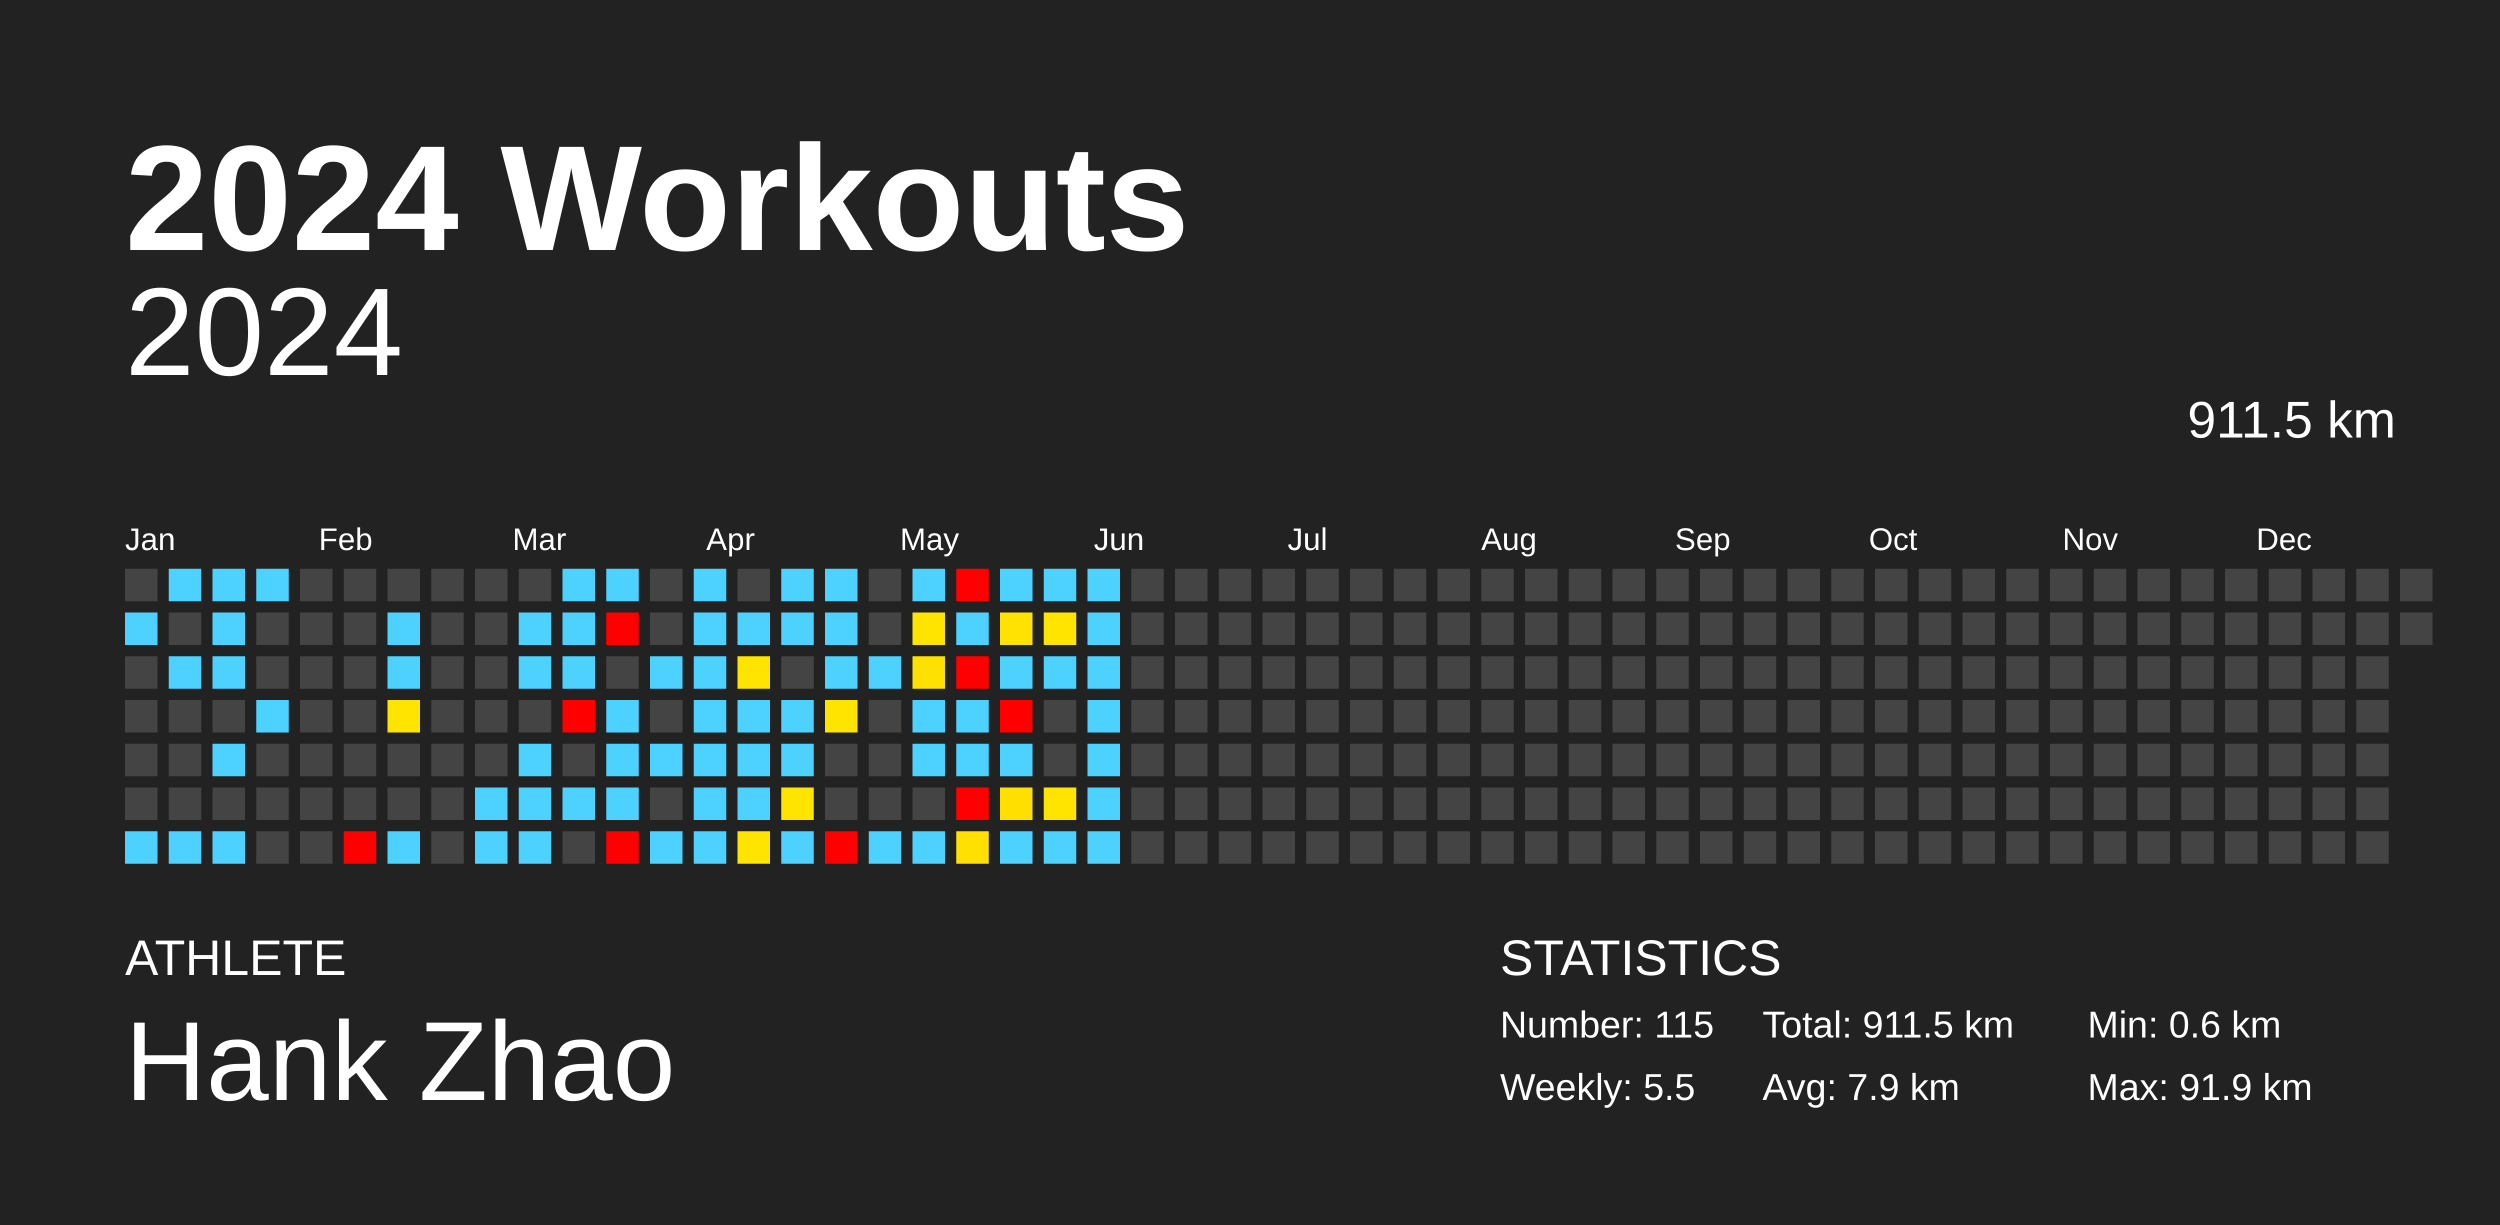
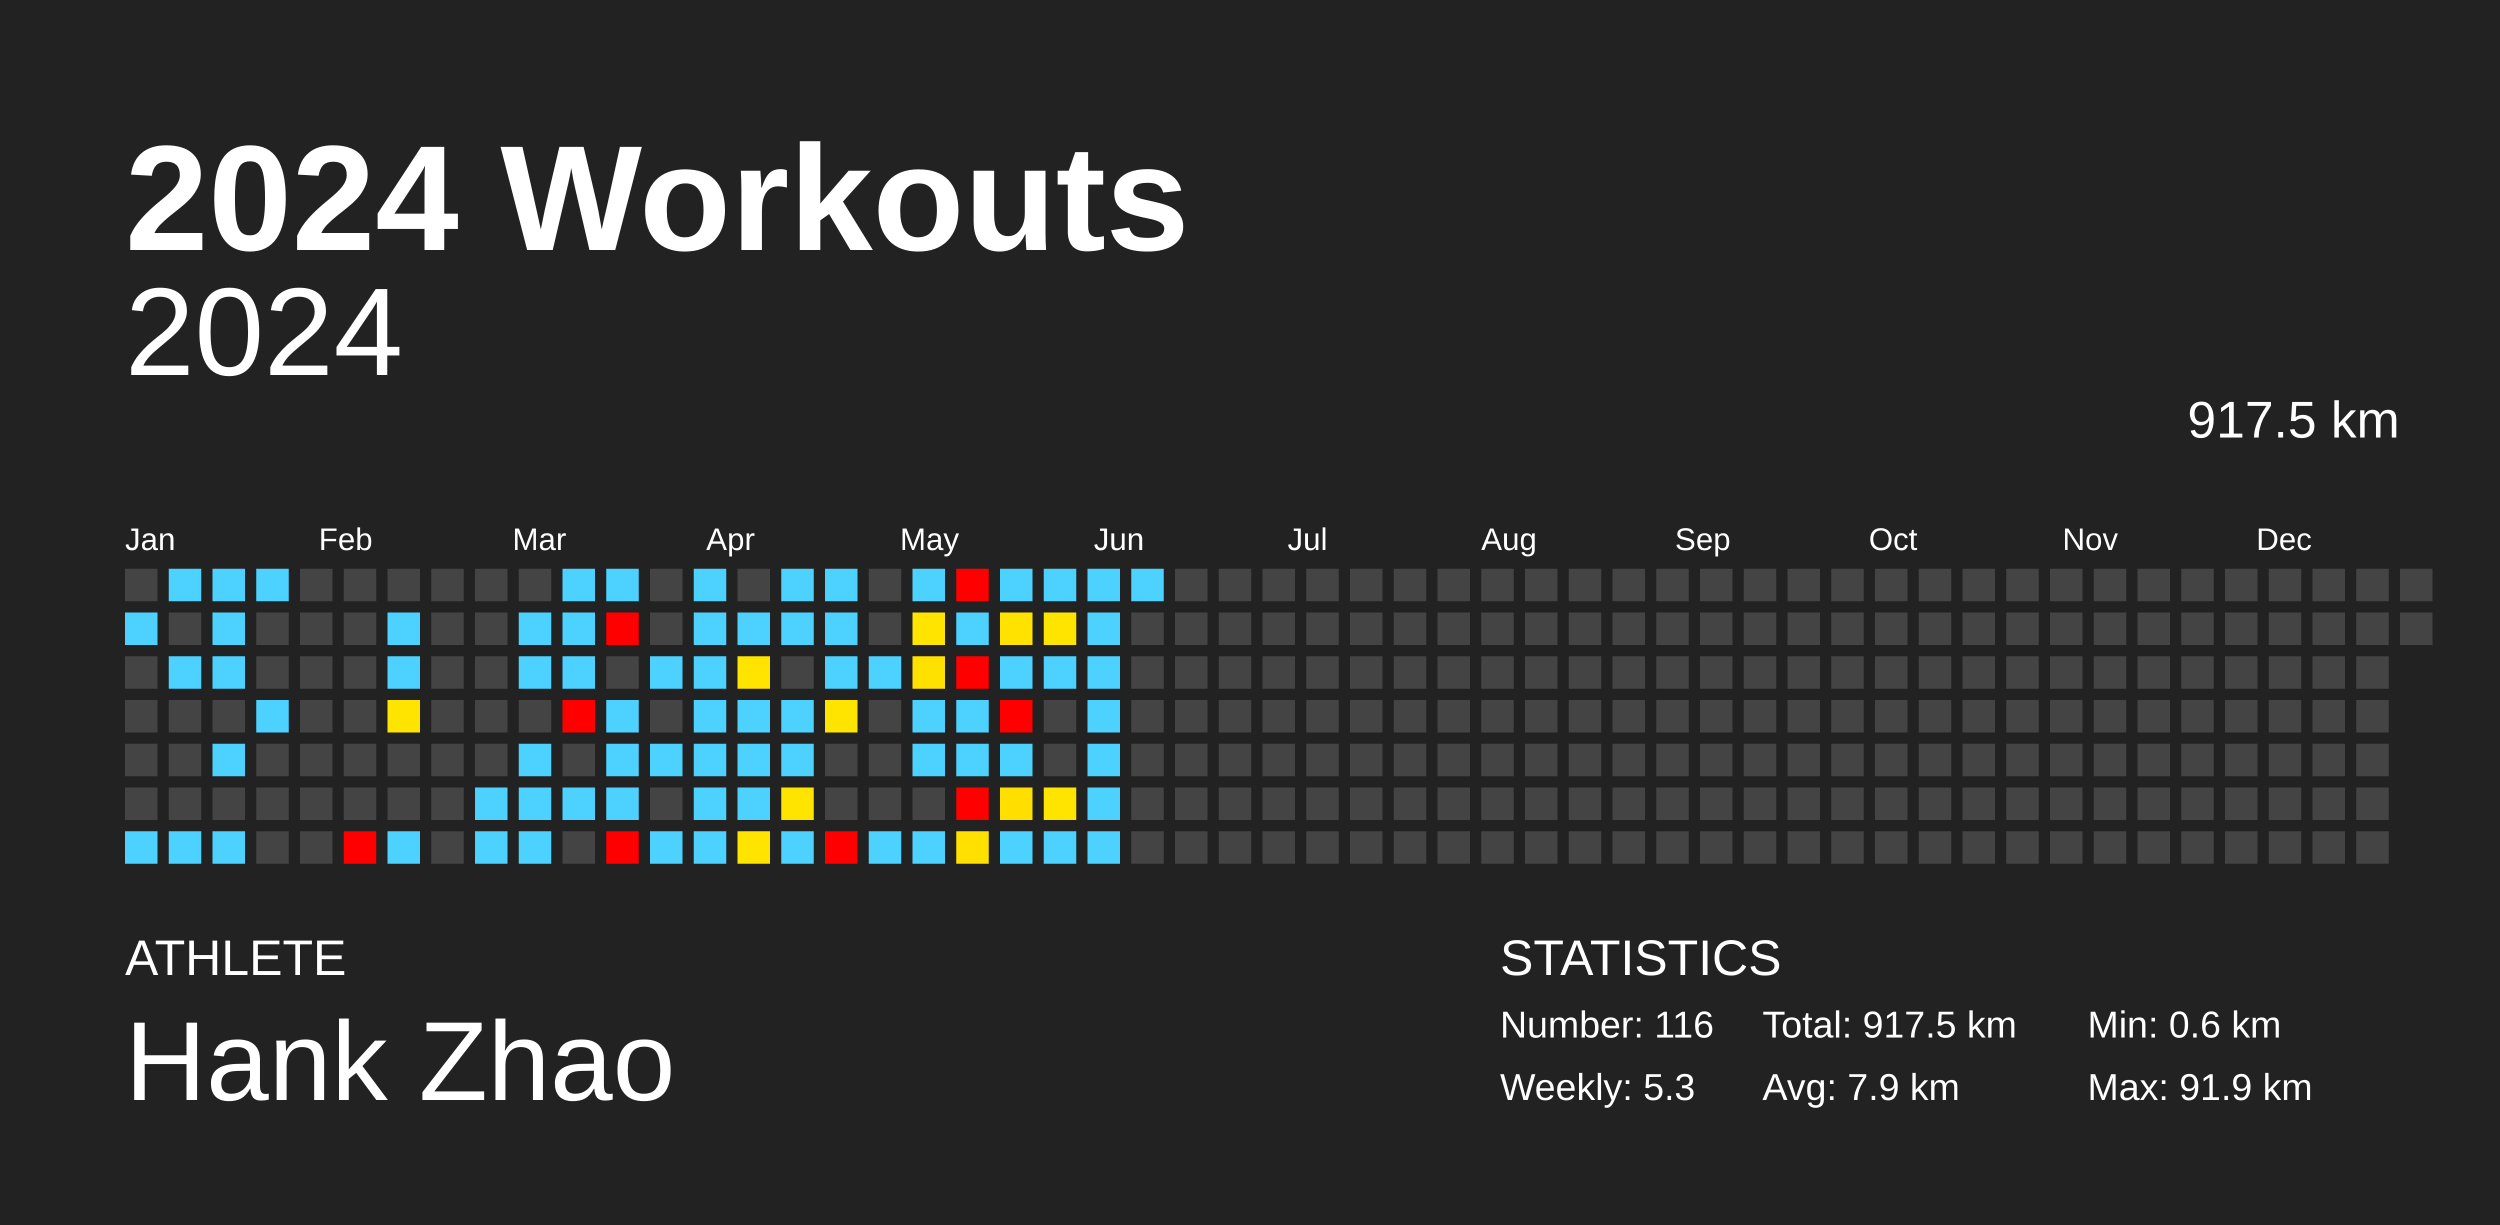
<svg xmlns="http://www.w3.org/2000/svg" baseProfile="full" height="98mm" version="1.1" viewBox="0,0,200,98" width="200mm">
  <defs />
  <rect fill="#222222" height="98" width="200" x="0" y="0" />
  <text fill="#FFFFFF" style="font-size:12px; font-family:Arial; font-weight:bold;" x="10" y="20">2024 Workouts</text>
  <text fill="#FFFFFF" style="font-size:4px; font-family:Arial" x="10" y="78">ATHLETE</text>
  <text fill="#FFFFFF" style="font-size:9px; font-family:Arial" x="10" y="88">Hank Zhao</text>
  <text fill="#FFFFFF" style="font-size:4px; font-family:Arial" x="120" y="78">STATISTICS</text>
-   <text fill="#FFFFFF" style="font-size:3px; font-family:Arial" x="120" y="83">Number: 115</text>
-   <text fill="#FFFFFF" style="font-size:3px; font-family:Arial" x="120" y="88">Weekly: 5.5</text>
-   <text fill="#FFFFFF" style="font-size:3px; font-family:Arial" x="141" y="83">Total: 911.5 km</text>
+   <text fill="#FFFFFF" style="font-size:3px; font-family:Arial" x="120" y="83">Number: 116</text>
+   <text fill="#FFFFFF" style="font-size:3px; font-family:Arial" x="120" y="88">Weekly: 5.3</text>
+   <text fill="#FFFFFF" style="font-size:3px; font-family:Arial" x="141" y="83">Total: 917.5 km</text>
  <text fill="#FFFFFF" style="font-size:3px; font-family:Arial" x="141" y="88">Avg: 7.9 km</text>
  <text fill="#FFFFFF" style="font-size:3px; font-family:Arial" x="167" y="83">Min: 0.6 km</text>
  <text fill="#FFFFFF" style="font-size:3px; font-family:Arial" x="167" y="88">Max: 91.9 km</text>
  <text alignment-baseline="hanging" fill="#FFFFFF" style="font-size:10.0px; font-family:Arial;" x="10" y="30">2024</text>
-   <text alignment-baseline="hanging" fill="#FFFFFF" style="font-size:4.125px; font-family:Arial;" x="175" y="35">911.5 km</text>
+   <text alignment-baseline="hanging" fill="#FFFFFF" style="font-size:4.125px; font-family:Arial;" x="175" y="35">917.5 km</text>
  <text fill="#FFFFFF" style="font-size:2.5px; font-family:Arial" x="10.0" y="44">Jan</text>
  <text fill="#FFFFFF" style="font-size:2.5px; font-family:Arial" x="25.5" y="44">Feb</text>
  <text fill="#FFFFFF" style="font-size:2.5px; font-family:Arial" x="41.0" y="44">Mar</text>
  <text fill="#FFFFFF" style="font-size:2.5px; font-family:Arial" x="56.5" y="44">Apr</text>
  <text fill="#FFFFFF" style="font-size:2.5px; font-family:Arial" x="72.0" y="44">May</text>
  <text fill="#FFFFFF" style="font-size:2.5px; font-family:Arial" x="87.5" y="44">Jun</text>
  <text fill="#FFFFFF" style="font-size:2.5px; font-family:Arial" x="103.0" y="44">Jul</text>
  <text fill="#FFFFFF" style="font-size:2.5px; font-family:Arial" x="118.5" y="44">Aug</text>
  <text fill="#FFFFFF" style="font-size:2.5px; font-family:Arial" x="134.0" y="44">Sep</text>
  <text fill="#FFFFFF" style="font-size:2.5px; font-family:Arial" x="149.5" y="44">Oct</text>
  <text fill="#FFFFFF" style="font-size:2.5px; font-family:Arial" x="165.0" y="44">Nov</text>
  <text fill="#FFFFFF" style="font-size:2.5px; font-family:Arial" x="180.5" y="44">Dec</text>
  <rect fill="#444444" height="2.6" width="2.6" x="10.0" y="45.5" />
  <rect fill="#4dd2ff" height="2.6" width="2.6" x="10.0" y="49.0" />
  <rect fill="#444444" height="2.6" width="2.6" x="10.0" y="52.5" />
  <rect fill="#444444" height="2.6" width="2.6" x="10.0" y="56.0" />
  <rect fill="#444444" height="2.6" width="2.6" x="10.0" y="59.5" />
  <rect fill="#444444" height="2.6" width="2.6" x="10.0" y="63.0" />
  <rect fill="#4dd2ff" height="2.6" width="2.6" x="10.0" y="66.5" />
  <rect fill="#4dd2ff" height="2.6" width="2.6" x="13.5" y="45.5" />
  <rect fill="#444444" height="2.6" width="2.6" x="13.5" y="49.0" />
  <rect fill="#4dd2ff" height="2.6" width="2.6" x="13.5" y="52.5" />
  <rect fill="#444444" height="2.6" width="2.6" x="13.5" y="56.0" />
  <rect fill="#444444" height="2.6" width="2.6" x="13.5" y="59.5" />
  <rect fill="#444444" height="2.6" width="2.6" x="13.5" y="63.0" />
  <rect fill="#4dd2ff" height="2.6" width="2.6" x="13.5" y="66.5" />
  <rect fill="#4dd2ff" height="2.6" width="2.6" x="17.0" y="45.5" />
  <rect fill="#4dd2ff" height="2.6" width="2.6" x="17.0" y="49.0" />
  <rect fill="#4dd2ff" height="2.6" width="2.6" x="17.0" y="52.5" />
  <rect fill="#444444" height="2.6" width="2.6" x="17.0" y="56.0" />
  <rect fill="#4dd2ff" height="2.6" width="2.6" x="17.0" y="59.5" />
  <rect fill="#444444" height="2.6" width="2.6" x="17.0" y="63.0" />
  <rect fill="#4dd2ff" height="2.6" width="2.6" x="17.0" y="66.5" />
  <rect fill="#4dd2ff" height="2.6" width="2.6" x="20.5" y="45.5" />
  <rect fill="#444444" height="2.6" width="2.6" x="20.5" y="49.0" />
  <rect fill="#444444" height="2.6" width="2.6" x="20.5" y="52.5" />
  <rect fill="#4dd2ff" height="2.6" width="2.6" x="20.5" y="56.0" />
  <rect fill="#444444" height="2.6" width="2.6" x="20.5" y="59.5" />
  <rect fill="#444444" height="2.6" width="2.6" x="20.5" y="63.0" />
  <rect fill="#444444" height="2.6" width="2.6" x="20.5" y="66.5" />
  <rect fill="#444444" height="2.6" width="2.6" x="24.0" y="45.5" />
  <rect fill="#444444" height="2.6" width="2.6" x="24.0" y="49.0" />
  <rect fill="#444444" height="2.6" width="2.6" x="24.0" y="52.5" />
  <rect fill="#444444" height="2.6" width="2.6" x="24.0" y="56.0" />
  <rect fill="#444444" height="2.6" width="2.6" x="24.0" y="59.5" />
  <rect fill="#444444" height="2.6" width="2.6" x="24.0" y="63.0" />
  <rect fill="#444444" height="2.6" width="2.6" x="24.0" y="66.5" />
  <rect fill="#444444" height="2.6" width="2.6" x="27.5" y="45.5" />
  <rect fill="#444444" height="2.6" width="2.6" x="27.5" y="49.0" />
  <rect fill="#444444" height="2.6" width="2.6" x="27.5" y="52.5" />
  <rect fill="#444444" height="2.6" width="2.6" x="27.5" y="56.0" />
  <rect fill="#444444" height="2.6" width="2.6" x="27.5" y="59.5" />
  <rect fill="#444444" height="2.6" width="2.6" x="27.5" y="63.0" />
  <rect fill="red" height="2.6" width="2.6" x="27.5" y="66.5" />
  <rect fill="#444444" height="2.6" width="2.6" x="31.0" y="45.5" />
  <rect fill="#4dd2ff" height="2.6" width="2.6" x="31.0" y="49.0" />
  <rect fill="#4dd2ff" height="2.6" width="2.6" x="31.0" y="52.5" />
  <rect fill="#ffe400" height="2.6" width="2.6" x="31.0" y="56.0" />
  <rect fill="#444444" height="2.6" width="2.6" x="31.0" y="59.5" />
  <rect fill="#444444" height="2.6" width="2.6" x="31.0" y="63.0" />
  <rect fill="#4dd2ff" height="2.6" width="2.6" x="31.0" y="66.5" />
  <rect fill="#444444" height="2.6" width="2.6" x="34.5" y="45.5" />
  <rect fill="#444444" height="2.6" width="2.6" x="34.5" y="49.0" />
  <rect fill="#444444" height="2.6" width="2.6" x="34.5" y="52.5" />
  <rect fill="#444444" height="2.6" width="2.6" x="34.5" y="56.0" />
  <rect fill="#444444" height="2.6" width="2.6" x="34.5" y="59.5" />
  <rect fill="#444444" height="2.6" width="2.6" x="34.5" y="63.0" />
  <rect fill="#444444" height="2.6" width="2.6" x="34.5" y="66.5" />
  <rect fill="#444444" height="2.6" width="2.6" x="38.0" y="45.5" />
  <rect fill="#444444" height="2.6" width="2.6" x="38.0" y="49.0" />
  <rect fill="#444444" height="2.6" width="2.6" x="38.0" y="52.5" />
  <rect fill="#444444" height="2.6" width="2.6" x="38.0" y="56.0" />
  <rect fill="#444444" height="2.6" width="2.6" x="38.0" y="59.5" />
  <rect fill="#4dd2ff" height="2.6" width="2.6" x="38.0" y="63.0" />
  <rect fill="#4dd2ff" height="2.6" width="2.6" x="38.0" y="66.5" />
  <rect fill="#444444" height="2.6" width="2.6" x="41.5" y="45.5" />
  <rect fill="#4dd2ff" height="2.6" width="2.6" x="41.5" y="49.0" />
  <rect fill="#4dd2ff" height="2.6" width="2.6" x="41.5" y="52.5" />
  <rect fill="#444444" height="2.6" width="2.6" x="41.5" y="56.0" />
  <rect fill="#4dd2ff" height="2.6" width="2.6" x="41.5" y="59.5" />
  <rect fill="#4dd2ff" height="2.6" width="2.6" x="41.5" y="63.0" />
  <rect fill="#4dd2ff" height="2.6" width="2.6" x="41.5" y="66.5" />
  <rect fill="#4dd2ff" height="2.6" width="2.6" x="45.0" y="45.5" />
  <rect fill="#4dd2ff" height="2.6" width="2.6" x="45.0" y="49.0" />
  <rect fill="#4dd2ff" height="2.6" width="2.6" x="45.0" y="52.5" />
  <rect fill="red" height="2.6" width="2.6" x="45.0" y="56.0" />
  <rect fill="#444444" height="2.6" width="2.6" x="45.0" y="59.5" />
  <rect fill="#4dd2ff" height="2.6" width="2.6" x="45.0" y="63.0" />
  <rect fill="#444444" height="2.6" width="2.6" x="45.0" y="66.5" />
  <rect fill="#4dd2ff" height="2.6" width="2.6" x="48.5" y="45.5" />
  <rect fill="red" height="2.6" width="2.6" x="48.5" y="49.0" />
  <rect fill="#444444" height="2.6" width="2.6" x="48.5" y="52.5" />
  <rect fill="#4dd2ff" height="2.6" width="2.6" x="48.5" y="56.0" />
  <rect fill="#4dd2ff" height="2.6" width="2.6" x="48.5" y="59.5" />
  <rect fill="#4dd2ff" height="2.6" width="2.6" x="48.5" y="63.0" />
  <rect fill="red" height="2.6" width="2.6" x="48.5" y="66.5" />
  <rect fill="#444444" height="2.6" width="2.6" x="52.0" y="45.5" />
  <rect fill="#444444" height="2.6" width="2.6" x="52.0" y="49.0" />
  <rect fill="#4dd2ff" height="2.6" width="2.6" x="52.0" y="52.5" />
  <rect fill="#444444" height="2.6" width="2.6" x="52.0" y="56.0" />
  <rect fill="#4dd2ff" height="2.6" width="2.6" x="52.0" y="59.5" />
  <rect fill="#444444" height="2.6" width="2.6" x="52.0" y="63.0" />
  <rect fill="#4dd2ff" height="2.6" width="2.6" x="52.0" y="66.5" />
  <rect fill="#4dd2ff" height="2.6" width="2.6" x="55.5" y="45.5" />
  <rect fill="#4dd2ff" height="2.6" width="2.6" x="55.5" y="49.0" />
  <rect fill="#4dd2ff" height="2.6" width="2.6" x="55.5" y="52.5" />
  <rect fill="#4dd2ff" height="2.6" width="2.6" x="55.5" y="56.0" />
  <rect fill="#4dd2ff" height="2.6" width="2.6" x="55.5" y="59.5" />
  <rect fill="#4dd2ff" height="2.6" width="2.6" x="55.5" y="63.0" />
  <rect fill="#4dd2ff" height="2.6" width="2.6" x="55.5" y="66.5" />
  <rect fill="#444444" height="2.6" width="2.6" x="59.0" y="45.5" />
  <rect fill="#4dd2ff" height="2.6" width="2.6" x="59.0" y="49.0" />
  <rect fill="#ffe400" height="2.6" width="2.6" x="59.0" y="52.5" />
  <rect fill="#4dd2ff" height="2.6" width="2.6" x="59.0" y="56.0" />
  <rect fill="#4dd2ff" height="2.6" width="2.6" x="59.0" y="59.5" />
  <rect fill="#4dd2ff" height="2.6" width="2.6" x="59.0" y="63.0" />
  <rect fill="#ffe400" height="2.6" width="2.6" x="59.0" y="66.5" />
  <rect fill="#4dd2ff" height="2.6" width="2.6" x="62.5" y="45.5" />
  <rect fill="#4dd2ff" height="2.6" width="2.6" x="62.5" y="49.0" />
  <rect fill="#444444" height="2.6" width="2.6" x="62.5" y="52.5" />
  <rect fill="#4dd2ff" height="2.6" width="2.6" x="62.5" y="56.0" />
  <rect fill="#4dd2ff" height="2.6" width="2.6" x="62.5" y="59.5" />
  <rect fill="#ffe400" height="2.6" width="2.6" x="62.5" y="63.0" />
  <rect fill="#4dd2ff" height="2.6" width="2.6" x="62.5" y="66.5" />
  <rect fill="#4dd2ff" height="2.6" width="2.6" x="66.0" y="45.5" />
  <rect fill="#4dd2ff" height="2.6" width="2.6" x="66.0" y="49.0" />
  <rect fill="#4dd2ff" height="2.6" width="2.6" x="66.0" y="52.5" />
  <rect fill="#ffe400" height="2.6" width="2.6" x="66.0" y="56.0" />
  <rect fill="#444444" height="2.6" width="2.6" x="66.0" y="59.5" />
  <rect fill="#444444" height="2.6" width="2.6" x="66.0" y="63.0" />
  <rect fill="red" height="2.6" width="2.6" x="66.0" y="66.5" />
  <rect fill="#444444" height="2.6" width="2.6" x="69.5" y="45.5" />
  <rect fill="#444444" height="2.6" width="2.6" x="69.5" y="49.0" />
  <rect fill="#4dd2ff" height="2.6" width="2.6" x="69.5" y="52.5" />
  <rect fill="#444444" height="2.6" width="2.6" x="69.5" y="56.0" />
  <rect fill="#444444" height="2.6" width="2.6" x="69.5" y="59.5" />
  <rect fill="#444444" height="2.6" width="2.6" x="69.5" y="63.0" />
  <rect fill="#4dd2ff" height="2.6" width="2.6" x="69.5" y="66.5" />
  <rect fill="#4dd2ff" height="2.6" width="2.6" x="73.0" y="45.5" />
  <rect fill="#ffe400" height="2.6" width="2.6" x="73.0" y="49.0" />
  <rect fill="#ffe100" height="2.6" width="2.6" x="73.0" y="52.5" />
  <rect fill="#4dd2ff" height="2.6" width="2.6" x="73.0" y="56.0" />
  <rect fill="#4dd2ff" height="2.6" width="2.6" x="73.0" y="59.5" />
  <rect fill="#444444" height="2.6" width="2.6" x="73.0" y="63.0" />
  <rect fill="#4dd2ff" height="2.6" width="2.6" x="73.0" y="66.5" />
  <rect fill="red" height="2.6" width="2.6" x="76.5" y="45.5" />
  <rect fill="#4dd2ff" height="2.6" width="2.6" x="76.5" y="49.0" />
  <rect fill="red" height="2.6" width="2.6" x="76.5" y="52.5" />
  <rect fill="#4dd2ff" height="2.6" width="2.6" x="76.5" y="56.0" />
  <rect fill="#4dd2ff" height="2.6" width="2.6" x="76.5" y="59.5" />
  <rect fill="red" height="2.6" width="2.6" x="76.5" y="63.0" />
  <rect fill="#ffe000" height="2.6" width="2.6" x="76.5" y="66.5" />
  <rect fill="#4dd2ff" height="2.6" width="2.6" x="80.0" y="45.5" />
  <rect fill="#ffe200" height="2.6" width="2.6" x="80.0" y="49.0" />
  <rect fill="#4dd2ff" height="2.6" width="2.6" x="80.0" y="52.5" />
  <rect fill="red" height="2.6" width="2.6" x="80.0" y="56.0" />
  <rect fill="#4dd2ff" height="2.6" width="2.6" x="80.0" y="59.5" />
  <rect fill="#ffdf00" height="2.6" width="2.6" x="80.0" y="63.0" />
  <rect fill="#4dd2ff" height="2.6" width="2.6" x="80.0" y="66.5" />
  <rect fill="#4dd2ff" height="2.6" width="2.6" x="83.5" y="45.5" />
  <rect fill="#ffe400" height="2.6" width="2.6" x="83.5" y="49.0" />
  <rect fill="#4dd2ff" height="2.6" width="2.6" x="83.5" y="52.5" />
  <rect fill="#444444" height="2.6" width="2.6" x="83.5" y="56.0" />
  <rect fill="#444444" height="2.6" width="2.6" x="83.5" y="59.5" />
  <rect fill="#ffe400" height="2.6" width="2.6" x="83.5" y="63.0" />
  <rect fill="#4dd2ff" height="2.6" width="2.6" x="83.5" y="66.5" />
  <rect fill="#4dd2ff" height="2.6" width="2.6" x="87.0" y="45.5" />
  <rect fill="#4dd2ff" height="2.6" width="2.6" x="87.0" y="49.0" />
  <rect fill="#4dd2ff" height="2.6" width="2.6" x="87.0" y="52.5" />
  <rect fill="#4dd2ff" height="2.6" width="2.6" x="87.0" y="56.0" />
  <rect fill="#4dd2ff" height="2.6" width="2.6" x="87.0" y="59.5" />
  <rect fill="#4dd2ff" height="2.6" width="2.6" x="87.0" y="63.0" />
  <rect fill="#4dd2ff" height="2.6" width="2.6" x="87.0" y="66.5" />
-   <rect fill="#444444" height="2.6" width="2.6" x="90.5" y="45.5" />
+   <rect fill="#4dd2ff" height="2.6" width="2.6" x="90.5" y="45.5" />
  <rect fill="#444444" height="2.6" width="2.6" x="90.5" y="49.0" />
  <rect fill="#444444" height="2.6" width="2.6" x="90.5" y="52.5" />
  <rect fill="#444444" height="2.6" width="2.6" x="90.5" y="56.0" />
  <rect fill="#444444" height="2.6" width="2.6" x="90.5" y="59.5" />
  <rect fill="#444444" height="2.6" width="2.6" x="90.5" y="63.0" />
  <rect fill="#444444" height="2.6" width="2.6" x="90.5" y="66.5" />
  <rect fill="#444444" height="2.6" width="2.6" x="94.0" y="45.5" />
  <rect fill="#444444" height="2.6" width="2.6" x="94.0" y="49.0" />
  <rect fill="#444444" height="2.6" width="2.6" x="94.0" y="52.5" />
  <rect fill="#444444" height="2.6" width="2.6" x="94.0" y="56.0" />
  <rect fill="#444444" height="2.6" width="2.6" x="94.0" y="59.5" />
  <rect fill="#444444" height="2.6" width="2.6" x="94.0" y="63.0" />
  <rect fill="#444444" height="2.6" width="2.6" x="94.0" y="66.5" />
  <rect fill="#444444" height="2.6" width="2.6" x="97.5" y="45.5" />
  <rect fill="#444444" height="2.6" width="2.6" x="97.5" y="49.0" />
  <rect fill="#444444" height="2.6" width="2.6" x="97.5" y="52.5" />
  <rect fill="#444444" height="2.6" width="2.6" x="97.5" y="56.0" />
  <rect fill="#444444" height="2.6" width="2.6" x="97.5" y="59.5" />
  <rect fill="#444444" height="2.6" width="2.6" x="97.5" y="63.0" />
  <rect fill="#444444" height="2.6" width="2.6" x="97.5" y="66.5" />
  <rect fill="#444444" height="2.6" width="2.6" x="101.0" y="45.5" />
  <rect fill="#444444" height="2.6" width="2.6" x="101.0" y="49.0" />
  <rect fill="#444444" height="2.6" width="2.6" x="101.0" y="52.5" />
  <rect fill="#444444" height="2.6" width="2.6" x="101.0" y="56.0" />
  <rect fill="#444444" height="2.6" width="2.6" x="101.0" y="59.5" />
  <rect fill="#444444" height="2.6" width="2.6" x="101.0" y="63.0" />
  <rect fill="#444444" height="2.6" width="2.6" x="101.0" y="66.5" />
  <rect fill="#444444" height="2.6" width="2.6" x="104.5" y="45.5" />
  <rect fill="#444444" height="2.6" width="2.6" x="104.5" y="49.0" />
  <rect fill="#444444" height="2.6" width="2.6" x="104.5" y="52.5" />
  <rect fill="#444444" height="2.6" width="2.6" x="104.5" y="56.0" />
  <rect fill="#444444" height="2.6" width="2.6" x="104.5" y="59.5" />
  <rect fill="#444444" height="2.6" width="2.6" x="104.5" y="63.0" />
  <rect fill="#444444" height="2.6" width="2.6" x="104.5" y="66.5" />
  <rect fill="#444444" height="2.6" width="2.6" x="108.0" y="45.5" />
  <rect fill="#444444" height="2.6" width="2.6" x="108.0" y="49.0" />
  <rect fill="#444444" height="2.6" width="2.6" x="108.0" y="52.5" />
  <rect fill="#444444" height="2.6" width="2.6" x="108.0" y="56.0" />
  <rect fill="#444444" height="2.6" width="2.6" x="108.0" y="59.5" />
  <rect fill="#444444" height="2.6" width="2.6" x="108.0" y="63.0" />
  <rect fill="#444444" height="2.6" width="2.6" x="108.0" y="66.5" />
  <rect fill="#444444" height="2.6" width="2.6" x="111.5" y="45.5" />
  <rect fill="#444444" height="2.6" width="2.6" x="111.5" y="49.0" />
  <rect fill="#444444" height="2.6" width="2.6" x="111.5" y="52.5" />
  <rect fill="#444444" height="2.6" width="2.6" x="111.5" y="56.0" />
  <rect fill="#444444" height="2.6" width="2.6" x="111.5" y="59.5" />
  <rect fill="#444444" height="2.6" width="2.6" x="111.5" y="63.0" />
  <rect fill="#444444" height="2.6" width="2.6" x="111.5" y="66.5" />
  <rect fill="#444444" height="2.6" width="2.6" x="115.0" y="45.5" />
  <rect fill="#444444" height="2.6" width="2.6" x="115.0" y="49.0" />
  <rect fill="#444444" height="2.6" width="2.6" x="115.0" y="52.5" />
  <rect fill="#444444" height="2.6" width="2.6" x="115.0" y="56.0" />
  <rect fill="#444444" height="2.6" width="2.6" x="115.0" y="59.5" />
  <rect fill="#444444" height="2.6" width="2.6" x="115.0" y="63.0" />
  <rect fill="#444444" height="2.6" width="2.6" x="115.0" y="66.5" />
  <rect fill="#444444" height="2.6" width="2.6" x="118.5" y="45.5" />
  <rect fill="#444444" height="2.6" width="2.6" x="118.5" y="49.0" />
  <rect fill="#444444" height="2.6" width="2.6" x="118.5" y="52.5" />
  <rect fill="#444444" height="2.6" width="2.6" x="118.5" y="56.0" />
  <rect fill="#444444" height="2.6" width="2.6" x="118.5" y="59.5" />
  <rect fill="#444444" height="2.6" width="2.6" x="118.5" y="63.0" />
  <rect fill="#444444" height="2.6" width="2.6" x="118.5" y="66.5" />
  <rect fill="#444444" height="2.6" width="2.6" x="122.0" y="45.5" />
  <rect fill="#444444" height="2.6" width="2.6" x="122.0" y="49.0" />
  <rect fill="#444444" height="2.6" width="2.6" x="122.0" y="52.5" />
  <rect fill="#444444" height="2.6" width="2.6" x="122.0" y="56.0" />
  <rect fill="#444444" height="2.6" width="2.6" x="122.0" y="59.5" />
  <rect fill="#444444" height="2.6" width="2.6" x="122.0" y="63.0" />
  <rect fill="#444444" height="2.6" width="2.6" x="122.0" y="66.5" />
  <rect fill="#444444" height="2.6" width="2.6" x="125.5" y="45.5" />
  <rect fill="#444444" height="2.6" width="2.6" x="125.5" y="49.0" />
  <rect fill="#444444" height="2.6" width="2.6" x="125.5" y="52.5" />
  <rect fill="#444444" height="2.6" width="2.6" x="125.5" y="56.0" />
  <rect fill="#444444" height="2.6" width="2.6" x="125.5" y="59.5" />
  <rect fill="#444444" height="2.6" width="2.6" x="125.5" y="63.0" />
  <rect fill="#444444" height="2.6" width="2.6" x="125.5" y="66.5" />
  <rect fill="#444444" height="2.6" width="2.6" x="129.0" y="45.5" />
  <rect fill="#444444" height="2.6" width="2.6" x="129.0" y="49.0" />
  <rect fill="#444444" height="2.6" width="2.6" x="129.0" y="52.5" />
  <rect fill="#444444" height="2.6" width="2.6" x="129.0" y="56.0" />
  <rect fill="#444444" height="2.6" width="2.6" x="129.0" y="59.5" />
  <rect fill="#444444" height="2.6" width="2.6" x="129.0" y="63.0" />
  <rect fill="#444444" height="2.6" width="2.6" x="129.0" y="66.5" />
  <rect fill="#444444" height="2.6" width="2.6" x="132.5" y="45.5" />
  <rect fill="#444444" height="2.6" width="2.6" x="132.5" y="49.0" />
  <rect fill="#444444" height="2.6" width="2.6" x="132.5" y="52.5" />
  <rect fill="#444444" height="2.6" width="2.6" x="132.5" y="56.0" />
  <rect fill="#444444" height="2.6" width="2.6" x="132.5" y="59.5" />
  <rect fill="#444444" height="2.6" width="2.6" x="132.5" y="63.0" />
  <rect fill="#444444" height="2.6" width="2.6" x="132.5" y="66.5" />
  <rect fill="#444444" height="2.6" width="2.6" x="136.0" y="45.5" />
  <rect fill="#444444" height="2.6" width="2.6" x="136.0" y="49.0" />
  <rect fill="#444444" height="2.6" width="2.6" x="136.0" y="52.5" />
  <rect fill="#444444" height="2.6" width="2.6" x="136.0" y="56.0" />
  <rect fill="#444444" height="2.6" width="2.6" x="136.0" y="59.5" />
  <rect fill="#444444" height="2.6" width="2.6" x="136.0" y="63.0" />
  <rect fill="#444444" height="2.6" width="2.6" x="136.0" y="66.5" />
  <rect fill="#444444" height="2.6" width="2.6" x="139.5" y="45.5" />
  <rect fill="#444444" height="2.6" width="2.6" x="139.5" y="49.0" />
  <rect fill="#444444" height="2.6" width="2.6" x="139.5" y="52.5" />
  <rect fill="#444444" height="2.6" width="2.6" x="139.5" y="56.0" />
  <rect fill="#444444" height="2.6" width="2.6" x="139.5" y="59.5" />
  <rect fill="#444444" height="2.6" width="2.6" x="139.5" y="63.0" />
  <rect fill="#444444" height="2.6" width="2.6" x="139.5" y="66.5" />
  <rect fill="#444444" height="2.6" width="2.6" x="143.0" y="45.5" />
  <rect fill="#444444" height="2.6" width="2.6" x="143.0" y="49.0" />
  <rect fill="#444444" height="2.6" width="2.6" x="143.0" y="52.5" />
  <rect fill="#444444" height="2.6" width="2.6" x="143.0" y="56.0" />
  <rect fill="#444444" height="2.6" width="2.6" x="143.0" y="59.5" />
  <rect fill="#444444" height="2.6" width="2.6" x="143.0" y="63.0" />
  <rect fill="#444444" height="2.6" width="2.6" x="143.0" y="66.5" />
  <rect fill="#444444" height="2.6" width="2.6" x="146.5" y="45.5" />
  <rect fill="#444444" height="2.6" width="2.6" x="146.5" y="49.0" />
  <rect fill="#444444" height="2.6" width="2.6" x="146.5" y="52.5" />
  <rect fill="#444444" height="2.6" width="2.6" x="146.5" y="56.0" />
  <rect fill="#444444" height="2.6" width="2.6" x="146.5" y="59.5" />
  <rect fill="#444444" height="2.6" width="2.6" x="146.5" y="63.0" />
  <rect fill="#444444" height="2.6" width="2.6" x="146.5" y="66.5" />
  <rect fill="#444444" height="2.6" width="2.6" x="150.0" y="45.5" />
  <rect fill="#444444" height="2.6" width="2.6" x="150.0" y="49.0" />
  <rect fill="#444444" height="2.6" width="2.6" x="150.0" y="52.5" />
  <rect fill="#444444" height="2.6" width="2.6" x="150.0" y="56.0" />
  <rect fill="#444444" height="2.6" width="2.6" x="150.0" y="59.5" />
  <rect fill="#444444" height="2.6" width="2.6" x="150.0" y="63.0" />
  <rect fill="#444444" height="2.6" width="2.6" x="150.0" y="66.5" />
  <rect fill="#444444" height="2.6" width="2.6" x="153.5" y="45.5" />
  <rect fill="#444444" height="2.6" width="2.6" x="153.5" y="49.0" />
  <rect fill="#444444" height="2.6" width="2.6" x="153.5" y="52.5" />
  <rect fill="#444444" height="2.6" width="2.6" x="153.5" y="56.0" />
  <rect fill="#444444" height="2.6" width="2.6" x="153.5" y="59.5" />
  <rect fill="#444444" height="2.6" width="2.6" x="153.5" y="63.0" />
  <rect fill="#444444" height="2.6" width="2.6" x="153.5" y="66.5" />
  <rect fill="#444444" height="2.6" width="2.6" x="157.0" y="45.5" />
  <rect fill="#444444" height="2.6" width="2.6" x="157.0" y="49.0" />
  <rect fill="#444444" height="2.6" width="2.6" x="157.0" y="52.5" />
  <rect fill="#444444" height="2.6" width="2.6" x="157.0" y="56.0" />
  <rect fill="#444444" height="2.6" width="2.6" x="157.0" y="59.5" />
  <rect fill="#444444" height="2.6" width="2.6" x="157.0" y="63.0" />
  <rect fill="#444444" height="2.6" width="2.6" x="157.0" y="66.5" />
  <rect fill="#444444" height="2.6" width="2.6" x="160.5" y="45.5" />
  <rect fill="#444444" height="2.6" width="2.6" x="160.5" y="49.0" />
  <rect fill="#444444" height="2.6" width="2.6" x="160.5" y="52.5" />
  <rect fill="#444444" height="2.6" width="2.6" x="160.5" y="56.0" />
  <rect fill="#444444" height="2.6" width="2.6" x="160.5" y="59.5" />
  <rect fill="#444444" height="2.6" width="2.6" x="160.5" y="63.0" />
  <rect fill="#444444" height="2.6" width="2.6" x="160.5" y="66.5" />
  <rect fill="#444444" height="2.6" width="2.6" x="164.0" y="45.5" />
  <rect fill="#444444" height="2.6" width="2.6" x="164.0" y="49.0" />
  <rect fill="#444444" height="2.6" width="2.6" x="164.0" y="52.5" />
  <rect fill="#444444" height="2.6" width="2.6" x="164.0" y="56.0" />
  <rect fill="#444444" height="2.6" width="2.6" x="164.0" y="59.5" />
  <rect fill="#444444" height="2.6" width="2.6" x="164.0" y="63.0" />
  <rect fill="#444444" height="2.6" width="2.6" x="164.0" y="66.5" />
  <rect fill="#444444" height="2.6" width="2.6" x="167.5" y="45.5" />
  <rect fill="#444444" height="2.6" width="2.6" x="167.5" y="49.0" />
  <rect fill="#444444" height="2.6" width="2.6" x="167.5" y="52.5" />
  <rect fill="#444444" height="2.6" width="2.6" x="167.5" y="56.0" />
  <rect fill="#444444" height="2.6" width="2.6" x="167.5" y="59.5" />
  <rect fill="#444444" height="2.6" width="2.6" x="167.5" y="63.0" />
  <rect fill="#444444" height="2.6" width="2.6" x="167.5" y="66.5" />
  <rect fill="#444444" height="2.6" width="2.6" x="171.0" y="45.5" />
  <rect fill="#444444" height="2.6" width="2.6" x="171.0" y="49.0" />
  <rect fill="#444444" height="2.6" width="2.6" x="171.0" y="52.5" />
  <rect fill="#444444" height="2.6" width="2.6" x="171.0" y="56.0" />
  <rect fill="#444444" height="2.6" width="2.6" x="171.0" y="59.5" />
  <rect fill="#444444" height="2.6" width="2.6" x="171.0" y="63.0" />
  <rect fill="#444444" height="2.6" width="2.6" x="171.0" y="66.5" />
  <rect fill="#444444" height="2.6" width="2.6" x="174.5" y="45.5" />
  <rect fill="#444444" height="2.6" width="2.6" x="174.5" y="49.0" />
  <rect fill="#444444" height="2.6" width="2.6" x="174.5" y="52.5" />
  <rect fill="#444444" height="2.6" width="2.6" x="174.5" y="56.0" />
  <rect fill="#444444" height="2.6" width="2.6" x="174.5" y="59.5" />
  <rect fill="#444444" height="2.6" width="2.6" x="174.5" y="63.0" />
  <rect fill="#444444" height="2.6" width="2.6" x="174.5" y="66.5" />
  <rect fill="#444444" height="2.6" width="2.6" x="178.0" y="45.5" />
  <rect fill="#444444" height="2.6" width="2.6" x="178.0" y="49.0" />
  <rect fill="#444444" height="2.6" width="2.6" x="178.0" y="52.5" />
  <rect fill="#444444" height="2.6" width="2.6" x="178.0" y="56.0" />
  <rect fill="#444444" height="2.6" width="2.6" x="178.0" y="59.5" />
  <rect fill="#444444" height="2.6" width="2.6" x="178.0" y="63.0" />
  <rect fill="#444444" height="2.6" width="2.6" x="178.0" y="66.5" />
  <rect fill="#444444" height="2.6" width="2.6" x="181.5" y="45.5" />
  <rect fill="#444444" height="2.6" width="2.6" x="181.5" y="49.0" />
  <rect fill="#444444" height="2.6" width="2.6" x="181.5" y="52.5" />
  <rect fill="#444444" height="2.6" width="2.6" x="181.5" y="56.0" />
  <rect fill="#444444" height="2.6" width="2.6" x="181.5" y="59.5" />
  <rect fill="#444444" height="2.6" width="2.6" x="181.5" y="63.0" />
  <rect fill="#444444" height="2.6" width="2.6" x="181.5" y="66.5" />
  <rect fill="#444444" height="2.6" width="2.6" x="185.0" y="45.5" />
  <rect fill="#444444" height="2.6" width="2.6" x="185.0" y="49.0" />
  <rect fill="#444444" height="2.6" width="2.6" x="185.0" y="52.5" />
  <rect fill="#444444" height="2.6" width="2.6" x="185.0" y="56.0" />
  <rect fill="#444444" height="2.6" width="2.6" x="185.0" y="59.5" />
  <rect fill="#444444" height="2.6" width="2.6" x="185.0" y="63.0" />
  <rect fill="#444444" height="2.6" width="2.6" x="185.0" y="66.5" />
  <rect fill="#444444" height="2.6" width="2.6" x="188.5" y="45.5" />
  <rect fill="#444444" height="2.6" width="2.6" x="188.5" y="49.0" />
  <rect fill="#444444" height="2.6" width="2.6" x="188.5" y="52.5" />
  <rect fill="#444444" height="2.6" width="2.6" x="188.5" y="56.0" />
  <rect fill="#444444" height="2.6" width="2.6" x="188.5" y="59.5" />
  <rect fill="#444444" height="2.6" width="2.6" x="188.5" y="63.0" />
  <rect fill="#444444" height="2.6" width="2.6" x="188.5" y="66.5" />
  <rect fill="#444444" height="2.6" width="2.6" x="192.0" y="45.5" />
  <rect fill="#444444" height="2.6" width="2.6" x="192.0" y="49.0" />
</svg>
